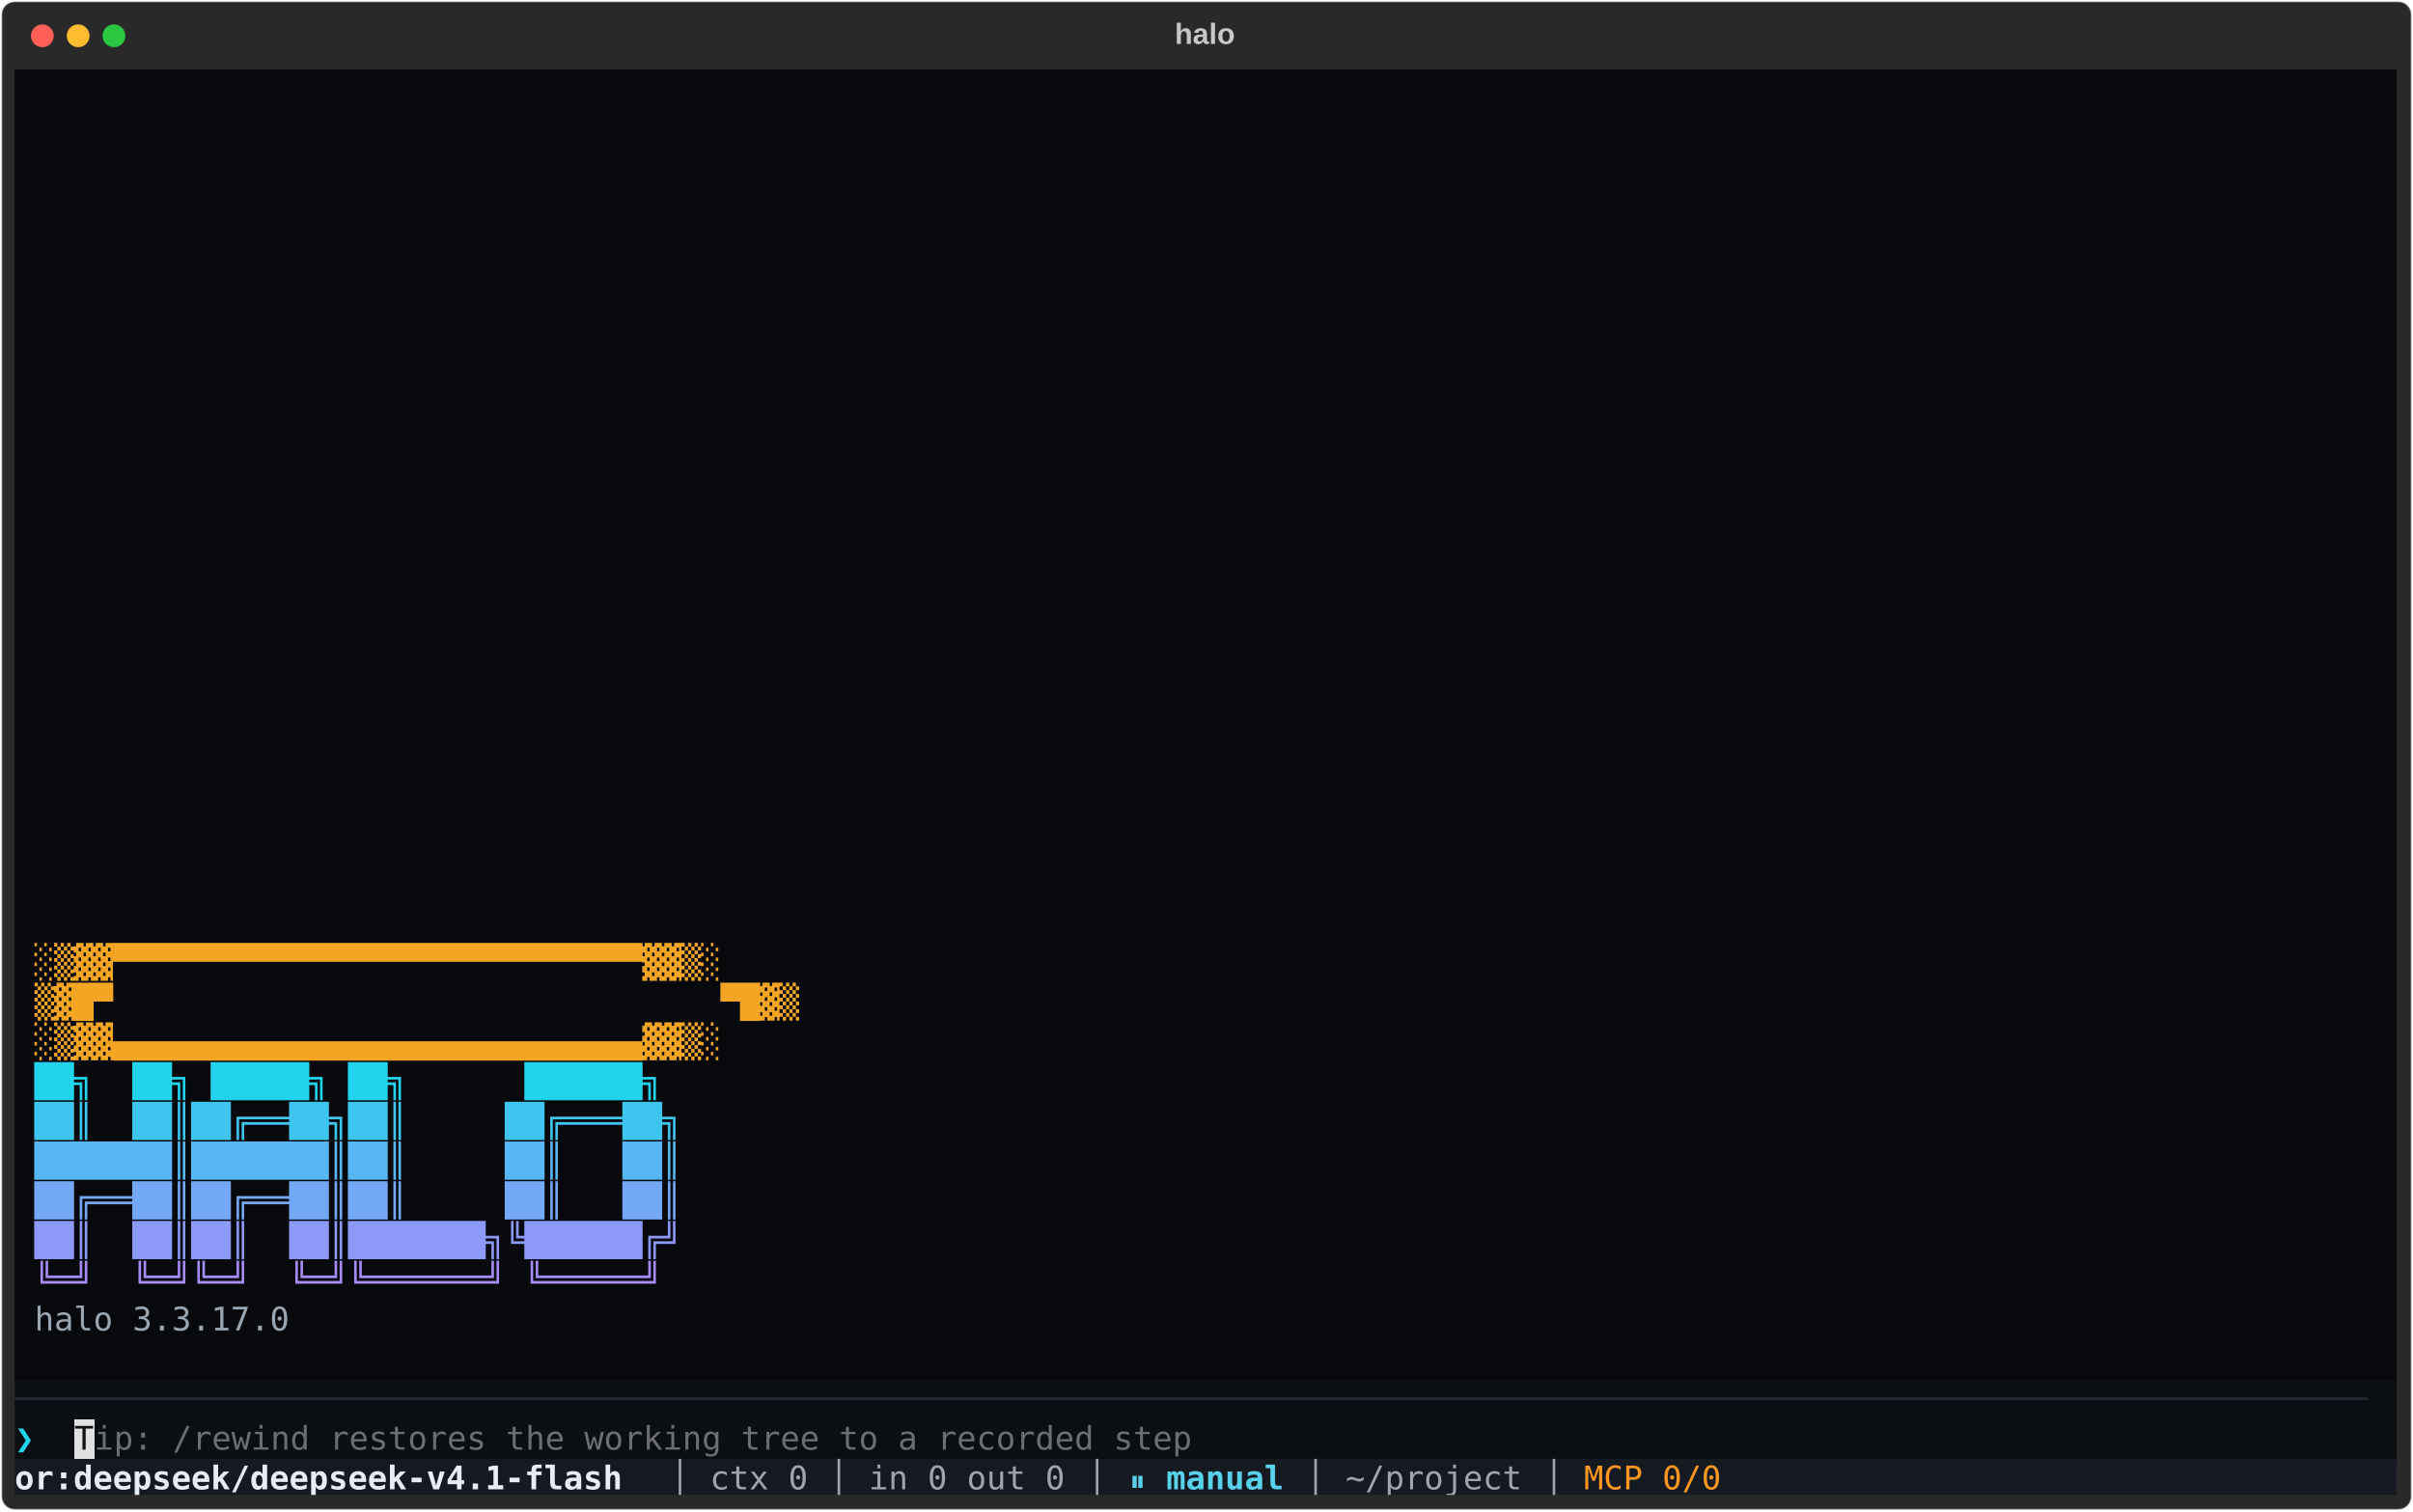
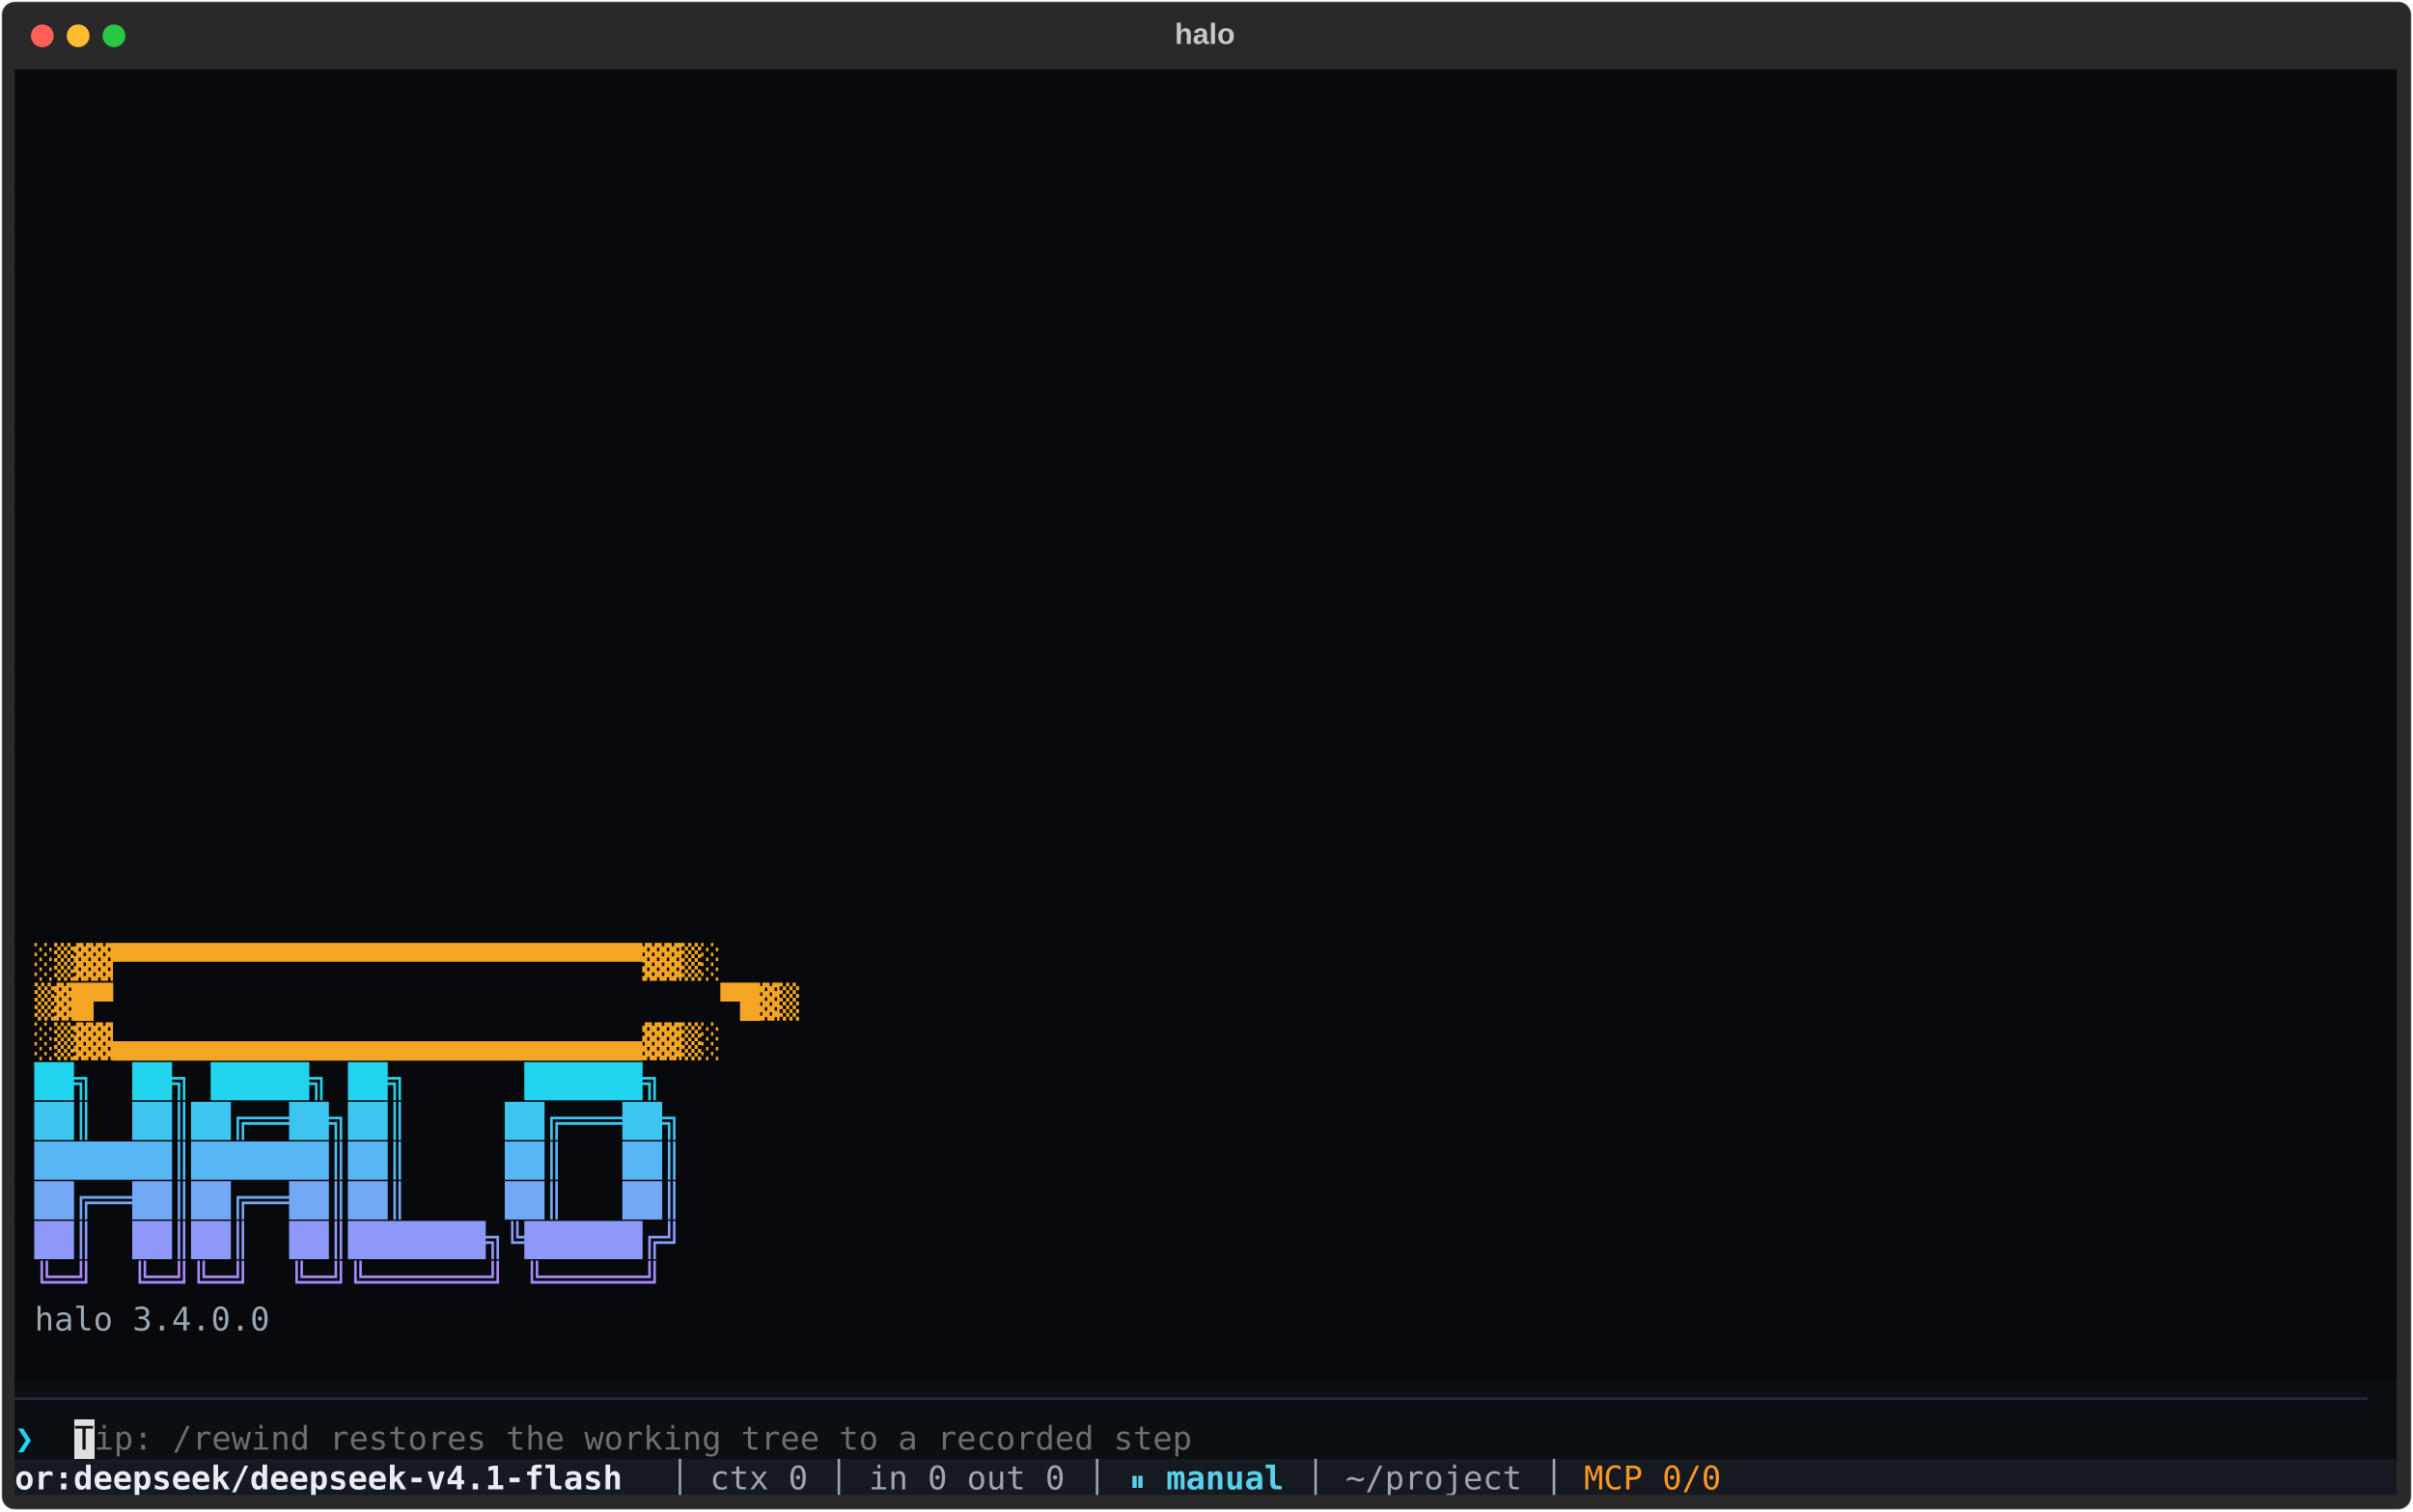
<svg xmlns="http://www.w3.org/2000/svg" class="rich-terminal" width="1482" height="928.4" viewBox="0 0 1482 928.4">
  <style>

    @font-face {
        font-family: "Fira Code";
        src: local("FiraCode-Regular"),
                url("https://cdnjs.cloudflare.com/ajax/libs/firacode/6.2.0/woff2/FiraCode-Regular.woff2") format("woff2"),
                url("https://cdnjs.cloudflare.com/ajax/libs/firacode/6.2.0/woff/FiraCode-Regular.woff") format("woff");
        font-style: normal;
        font-weight: 400;
    }
    @font-face {
        font-family: "Fira Code";
        src: local("FiraCode-Bold"),
                url("https://cdnjs.cloudflare.com/ajax/libs/firacode/6.2.0/woff2/FiraCode-Bold.woff2") format("woff2"),
                url("https://cdnjs.cloudflare.com/ajax/libs/firacode/6.2.0/woff/FiraCode-Bold.woff") format("woff");
        font-style: bold;
        font-weight: 700;
    }

    .terminal-0-matrix {
        font-family: Fira Code, monospace;
        font-size: 20px;
        line-height: 24.4px;
        font-variant-east-asian: full-width;
    }

    .terminal-0-title {
        font-size: 18px;
        font-weight: bold;
        font-family: arial;
    }

    .terminal-0-r1 { fill: #c5c8c6 }
.terminal-0-r2 { fill: #f5a524;font-weight: bold }
.terminal-0-r3 { fill: #22d3ee;font-weight: bold }
.terminal-0-r4 { fill: #3dc5f0;font-weight: bold }
.terminal-0-r5 { fill: #57b6f3;font-weight: bold }
.terminal-0-r6 { fill: #72a8f5;font-weight: bold }
.terminal-0-r7 { fill: #8c99f8;font-weight: bold }
.terminal-0-r8 { fill: #a78bfa;font-weight: bold }
.terminal-0-r9 { fill: #9aa6b2 }
.terminal-0-r10 { fill: #232a33 }
.terminal-0-r11 { fill: #121212 }
.terminal-0-r12 { fill: #6c6e70 }
.terminal-0-r13 { fill: #e6edf3;font-weight: bold }
.terminal-0-r14 { fill: #9ea5ab }
.terminal-0-r15 { fill: #58d1eb;font-weight: bold }
.terminal-0-r16 { fill: #fd971f }
    </style>
  <defs>
    <clipPath id="terminal-0-clip-terminal">
      <rect x="0" y="0" width="1463.0" height="877.4" />
    </clipPath>
    <clipPath id="terminal-0-line-0">
      <rect x="0" y="1.5" width="1464" height="24.65" />
    </clipPath>
    <clipPath id="terminal-0-line-1">
      <rect x="0" y="25.9" width="1464" height="24.65" />
    </clipPath>
    <clipPath id="terminal-0-line-2">
      <rect x="0" y="50.3" width="1464" height="24.65" />
    </clipPath>
    <clipPath id="terminal-0-line-3">
      <rect x="0" y="74.7" width="1464" height="24.65" />
    </clipPath>
    <clipPath id="terminal-0-line-4">
      <rect x="0" y="99.1" width="1464" height="24.65" />
    </clipPath>
    <clipPath id="terminal-0-line-5">
      <rect x="0" y="123.5" width="1464" height="24.65" />
    </clipPath>
    <clipPath id="terminal-0-line-6">
      <rect x="0" y="147.9" width="1464" height="24.65" />
    </clipPath>
    <clipPath id="terminal-0-line-7">
      <rect x="0" y="172.3" width="1464" height="24.65" />
    </clipPath>
    <clipPath id="terminal-0-line-8">
      <rect x="0" y="196.7" width="1464" height="24.65" />
    </clipPath>
    <clipPath id="terminal-0-line-9">
      <rect x="0" y="221.1" width="1464" height="24.65" />
    </clipPath>
    <clipPath id="terminal-0-line-10">
      <rect x="0" y="245.5" width="1464" height="24.65" />
    </clipPath>
    <clipPath id="terminal-0-line-11">
      <rect x="0" y="269.9" width="1464" height="24.65" />
    </clipPath>
    <clipPath id="terminal-0-line-12">
      <rect x="0" y="294.3" width="1464" height="24.65" />
    </clipPath>
    <clipPath id="terminal-0-line-13">
      <rect x="0" y="318.7" width="1464" height="24.65" />
    </clipPath>
    <clipPath id="terminal-0-line-14">
      <rect x="0" y="343.1" width="1464" height="24.65" />
    </clipPath>
    <clipPath id="terminal-0-line-15">
      <rect x="0" y="367.5" width="1464" height="24.65" />
    </clipPath>
    <clipPath id="terminal-0-line-16">
      <rect x="0" y="391.9" width="1464" height="24.65" />
    </clipPath>
    <clipPath id="terminal-0-line-17">
      <rect x="0" y="416.3" width="1464" height="24.65" />
    </clipPath>
    <clipPath id="terminal-0-line-18">
      <rect x="0" y="440.7" width="1464" height="24.65" />
    </clipPath>
    <clipPath id="terminal-0-line-19">
      <rect x="0" y="465.1" width="1464" height="24.65" />
    </clipPath>
    <clipPath id="terminal-0-line-20">
      <rect x="0" y="489.5" width="1464" height="24.65" />
    </clipPath>
    <clipPath id="terminal-0-line-21">
      <rect x="0" y="513.9" width="1464" height="24.65" />
    </clipPath>
    <clipPath id="terminal-0-line-22">
      <rect x="0" y="538.3" width="1464" height="24.65" />
    </clipPath>
    <clipPath id="terminal-0-line-23">
      <rect x="0" y="562.7" width="1464" height="24.65" />
    </clipPath>
    <clipPath id="terminal-0-line-24">
      <rect x="0" y="587.1" width="1464" height="24.65" />
    </clipPath>
    <clipPath id="terminal-0-line-25">
      <rect x="0" y="611.5" width="1464" height="24.65" />
    </clipPath>
    <clipPath id="terminal-0-line-26">
      <rect x="0" y="635.9" width="1464" height="24.65" />
    </clipPath>
    <clipPath id="terminal-0-line-27">
      <rect x="0" y="660.3" width="1464" height="24.65" />
    </clipPath>
    <clipPath id="terminal-0-line-28">
      <rect x="0" y="684.7" width="1464" height="24.65" />
    </clipPath>
    <clipPath id="terminal-0-line-29">
      <rect x="0" y="709.1" width="1464" height="24.65" />
    </clipPath>
    <clipPath id="terminal-0-line-30">
      <rect x="0" y="733.5" width="1464" height="24.65" />
    </clipPath>
    <clipPath id="terminal-0-line-31">
      <rect x="0" y="757.9" width="1464" height="24.65" />
    </clipPath>
    <clipPath id="terminal-0-line-32">
      <rect x="0" y="782.3" width="1464" height="24.65" />
    </clipPath>
    <clipPath id="terminal-0-line-33">
      <rect x="0" y="806.7" width="1464" height="24.65" />
    </clipPath>
    <clipPath id="terminal-0-line-34">
      <rect x="0" y="831.1" width="1464" height="24.65" />
    </clipPath>
  </defs>
  <rect fill="#292929" stroke="rgba(255,255,255,0.35)" stroke-width="1" x="1" y="1" width="1480" height="926.4" rx="8" />
  <text class="terminal-0-title" fill="#c5c8c6" text-anchor="middle" x="740" y="27">halo</text>
  <g transform="translate(26,22)">
    <circle cx="0" cy="0" r="7" fill="#ff5f57" />
    <circle cx="22" cy="0" r="7" fill="#febc2e" />
    <circle cx="44" cy="0" r="7" fill="#28c840" />
  </g>
  <g transform="translate(9, 41)" clip-path="url(#terminal-0-clip-terminal)">
    <rect fill="#07090c" x="0" y="1.5" width="12.2" height="24.65" shape-rendering="crispEdges" />
    <rect fill="#07090c" x="12.2" y="1.5" width="1439.6" height="24.65" shape-rendering="crispEdges" />
    <rect fill="#07090c" x="1451.8" y="1.5" width="12.2" height="24.65" shape-rendering="crispEdges" />
    <rect fill="#07090c" x="0" y="25.9" width="12.2" height="24.65" shape-rendering="crispEdges" />
    <rect fill="#07090c" x="12.2" y="25.9" width="1439.6" height="24.65" shape-rendering="crispEdges" />
    <rect fill="#07090c" x="1451.8" y="25.9" width="12.2" height="24.65" shape-rendering="crispEdges" />
    <rect fill="#07090c" x="0" y="50.3" width="12.2" height="24.65" shape-rendering="crispEdges" />
    <rect fill="#07090c" x="12.2" y="50.3" width="1439.6" height="24.65" shape-rendering="crispEdges" />
    <rect fill="#07090c" x="1451.8" y="50.3" width="12.2" height="24.65" shape-rendering="crispEdges" />
    <rect fill="#07090c" x="0" y="74.7" width="12.2" height="24.65" shape-rendering="crispEdges" />
    <rect fill="#07090c" x="12.2" y="74.7" width="1439.6" height="24.65" shape-rendering="crispEdges" />
    <rect fill="#07090c" x="1451.8" y="74.7" width="12.2" height="24.65" shape-rendering="crispEdges" />
    <rect fill="#07090c" x="0" y="99.1" width="12.2" height="24.65" shape-rendering="crispEdges" />
    <rect fill="#07090c" x="12.2" y="99.1" width="1439.6" height="24.65" shape-rendering="crispEdges" />
    <rect fill="#07090c" x="1451.8" y="99.1" width="12.2" height="24.65" shape-rendering="crispEdges" />
    <rect fill="#07090c" x="0" y="123.5" width="12.2" height="24.65" shape-rendering="crispEdges" />
    <rect fill="#07090c" x="12.2" y="123.5" width="1439.6" height="24.65" shape-rendering="crispEdges" />
    <rect fill="#07090c" x="1451.8" y="123.5" width="12.2" height="24.65" shape-rendering="crispEdges" />
    <rect fill="#07090c" x="0" y="147.9" width="12.2" height="24.65" shape-rendering="crispEdges" />
    <rect fill="#07090c" x="12.2" y="147.9" width="1439.6" height="24.65" shape-rendering="crispEdges" />
    <rect fill="#07090c" x="1451.8" y="147.9" width="12.2" height="24.65" shape-rendering="crispEdges" />
    <rect fill="#07090c" x="0" y="172.3" width="12.2" height="24.65" shape-rendering="crispEdges" />
    <rect fill="#07090c" x="12.2" y="172.3" width="1439.6" height="24.65" shape-rendering="crispEdges" />
    <rect fill="#07090c" x="1451.8" y="172.3" width="12.2" height="24.65" shape-rendering="crispEdges" />
    <rect fill="#07090c" x="0" y="196.7" width="12.2" height="24.65" shape-rendering="crispEdges" />
    <rect fill="#07090c" x="12.2" y="196.7" width="1439.6" height="24.65" shape-rendering="crispEdges" />
    <rect fill="#07090c" x="1451.8" y="196.7" width="12.2" height="24.65" shape-rendering="crispEdges" />
    <rect fill="#07090c" x="0" y="221.1" width="12.2" height="24.65" shape-rendering="crispEdges" />
    <rect fill="#07090c" x="12.2" y="221.1" width="1439.6" height="24.65" shape-rendering="crispEdges" />
    <rect fill="#07090c" x="1451.8" y="221.1" width="12.2" height="24.65" shape-rendering="crispEdges" />
    <rect fill="#07090c" x="0" y="245.5" width="12.2" height="24.65" shape-rendering="crispEdges" />
    <rect fill="#07090c" x="12.2" y="245.5" width="1439.6" height="24.65" shape-rendering="crispEdges" />
    <rect fill="#07090c" x="1451.8" y="245.5" width="12.2" height="24.65" shape-rendering="crispEdges" />
    <rect fill="#07090c" x="0" y="269.9" width="12.2" height="24.65" shape-rendering="crispEdges" />
    <rect fill="#07090c" x="12.2" y="269.9" width="1439.6" height="24.65" shape-rendering="crispEdges" />
    <rect fill="#07090c" x="1451.8" y="269.9" width="12.2" height="24.65" shape-rendering="crispEdges" />
    <rect fill="#07090c" x="0" y="294.3" width="12.2" height="24.65" shape-rendering="crispEdges" />
    <rect fill="#07090c" x="12.2" y="294.3" width="1439.6" height="24.65" shape-rendering="crispEdges" />
    <rect fill="#07090c" x="1451.8" y="294.3" width="12.2" height="24.65" shape-rendering="crispEdges" />
    <rect fill="#07090c" x="0" y="318.7" width="12.2" height="24.65" shape-rendering="crispEdges" />
    <rect fill="#07090c" x="12.2" y="318.7" width="1439.6" height="24.65" shape-rendering="crispEdges" />
    <rect fill="#07090c" x="1451.8" y="318.7" width="12.2" height="24.65" shape-rendering="crispEdges" />
    <rect fill="#07090c" x="0" y="343.1" width="12.2" height="24.65" shape-rendering="crispEdges" />
    <rect fill="#07090c" x="12.2" y="343.1" width="1439.6" height="24.65" shape-rendering="crispEdges" />
    <rect fill="#07090c" x="1451.8" y="343.1" width="12.2" height="24.65" shape-rendering="crispEdges" />
    <rect fill="#07090c" x="0" y="367.5" width="12.2" height="24.65" shape-rendering="crispEdges" />
    <rect fill="#07090c" x="12.2" y="367.5" width="1439.6" height="24.65" shape-rendering="crispEdges" />
    <rect fill="#07090c" x="1451.8" y="367.5" width="12.2" height="24.65" shape-rendering="crispEdges" />
    <rect fill="#07090c" x="0" y="391.9" width="12.2" height="24.65" shape-rendering="crispEdges" />
    <rect fill="#07090c" x="12.2" y="391.9" width="1439.6" height="24.65" shape-rendering="crispEdges" />
    <rect fill="#07090c" x="1451.8" y="391.9" width="12.2" height="24.65" shape-rendering="crispEdges" />
    <rect fill="#07090c" x="0" y="416.3" width="12.2" height="24.65" shape-rendering="crispEdges" />
    <rect fill="#07090c" x="12.2" y="416.3" width="1439.6" height="24.65" shape-rendering="crispEdges" />
    <rect fill="#07090c" x="1451.8" y="416.3" width="12.2" height="24.65" shape-rendering="crispEdges" />
    <rect fill="#07090c" x="0" y="440.7" width="12.2" height="24.65" shape-rendering="crispEdges" />
    <rect fill="#07090c" x="12.2" y="440.7" width="1439.6" height="24.65" shape-rendering="crispEdges" />
    <rect fill="#07090c" x="1451.8" y="440.7" width="12.2" height="24.65" shape-rendering="crispEdges" />
    <rect fill="#07090c" x="0" y="465.1" width="12.2" height="24.65" shape-rendering="crispEdges" />
    <rect fill="#07090c" x="12.2" y="465.1" width="1439.6" height="24.65" shape-rendering="crispEdges" />
    <rect fill="#07090c" x="1451.8" y="465.1" width="12.2" height="24.65" shape-rendering="crispEdges" />
    <rect fill="#07090c" x="0" y="489.5" width="12.2" height="24.65" shape-rendering="crispEdges" />
    <rect fill="#07090c" x="12.2" y="489.5" width="1439.6" height="24.65" shape-rendering="crispEdges" />
    <rect fill="#07090c" x="1451.8" y="489.5" width="12.2" height="24.65" shape-rendering="crispEdges" />
    <rect fill="#07090c" x="0" y="513.9" width="12.2" height="24.65" shape-rendering="crispEdges" />
    <rect fill="#07090c" x="12.2" y="513.9" width="1439.6" height="24.65" shape-rendering="crispEdges" />
    <rect fill="#07090c" x="1451.8" y="513.9" width="12.2" height="24.65" shape-rendering="crispEdges" />
    <rect fill="#07090c" x="0" y="538.3" width="12.2" height="24.65" shape-rendering="crispEdges" />
    <rect fill="#07090c" x="12.2" y="538.3" width="475.8" height="24.65" shape-rendering="crispEdges" />
    <rect fill="#07090c" x="488" y="538.3" width="963.8" height="24.65" shape-rendering="crispEdges" />
    <rect fill="#07090c" x="1451.8" y="538.3" width="12.2" height="24.65" shape-rendering="crispEdges" />
    <rect fill="#07090c" x="0" y="562.7" width="12.2" height="24.65" shape-rendering="crispEdges" />
    <rect fill="#07090c" x="12.2" y="562.7" width="500.2" height="24.65" shape-rendering="crispEdges" />
    <rect fill="#07090c" x="512.4" y="562.7" width="939.4" height="24.65" shape-rendering="crispEdges" />
    <rect fill="#07090c" x="1451.8" y="562.7" width="12.2" height="24.65" shape-rendering="crispEdges" />
    <rect fill="#07090c" x="0" y="587.1" width="12.2" height="24.65" shape-rendering="crispEdges" />
    <rect fill="#07090c" x="12.2" y="587.1" width="475.8" height="24.65" shape-rendering="crispEdges" />
    <rect fill="#07090c" x="488" y="587.1" width="963.8" height="24.65" shape-rendering="crispEdges" />
    <rect fill="#07090c" x="1451.8" y="587.1" width="12.2" height="24.65" shape-rendering="crispEdges" />
    <rect fill="#07090c" x="0" y="611.5" width="12.2" height="24.65" shape-rendering="crispEdges" />
    <rect fill="#07090c" x="12.2" y="611.5" width="439.2" height="24.65" shape-rendering="crispEdges" />
    <rect fill="#07090c" x="451.4" y="611.5" width="1000.4" height="24.65" shape-rendering="crispEdges" />
    <rect fill="#07090c" x="1451.8" y="611.5" width="12.2" height="24.65" shape-rendering="crispEdges" />
    <rect fill="#07090c" x="0" y="635.9" width="12.2" height="24.65" shape-rendering="crispEdges" />
    <rect fill="#07090c" x="12.2" y="635.9" width="451.4" height="24.65" shape-rendering="crispEdges" />
    <rect fill="#07090c" x="463.6" y="635.9" width="988.2" height="24.65" shape-rendering="crispEdges" />
    <rect fill="#07090c" x="1451.8" y="635.9" width="12.2" height="24.65" shape-rendering="crispEdges" />
    <rect fill="#07090c" x="0" y="660.3" width="12.2" height="24.65" shape-rendering="crispEdges" />
    <rect fill="#07090c" x="12.2" y="660.3" width="451.4" height="24.65" shape-rendering="crispEdges" />
    <rect fill="#07090c" x="463.6" y="660.3" width="988.2" height="24.65" shape-rendering="crispEdges" />
    <rect fill="#07090c" x="1451.8" y="660.3" width="12.2" height="24.65" shape-rendering="crispEdges" />
    <rect fill="#07090c" x="0" y="684.7" width="12.2" height="24.65" shape-rendering="crispEdges" />
    <rect fill="#07090c" x="12.2" y="684.7" width="451.4" height="24.65" shape-rendering="crispEdges" />
    <rect fill="#07090c" x="463.6" y="684.7" width="988.2" height="24.65" shape-rendering="crispEdges" />
    <rect fill="#07090c" x="1451.8" y="684.7" width="12.2" height="24.65" shape-rendering="crispEdges" />
    <rect fill="#07090c" x="0" y="709.1" width="12.2" height="24.65" shape-rendering="crispEdges" />
    <rect fill="#07090c" x="12.2" y="709.1" width="451.4" height="24.65" shape-rendering="crispEdges" />
    <rect fill="#07090c" x="463.6" y="709.1" width="988.2" height="24.65" shape-rendering="crispEdges" />
    <rect fill="#07090c" x="1451.8" y="709.1" width="12.2" height="24.65" shape-rendering="crispEdges" />
    <rect fill="#07090c" x="0" y="733.5" width="12.2" height="24.65" shape-rendering="crispEdges" />
    <rect fill="#07090c" x="12.2" y="733.5" width="439.2" height="24.65" shape-rendering="crispEdges" />
    <rect fill="#07090c" x="451.4" y="733.5" width="1000.4" height="24.65" shape-rendering="crispEdges" />
    <rect fill="#07090c" x="1451.8" y="733.5" width="12.2" height="24.65" shape-rendering="crispEdges" />
    <rect fill="#07090c" x="0" y="757.9" width="12.2" height="24.65" shape-rendering="crispEdges" />
-     <rect fill="#07090c" x="12.2" y="757.9" width="158.6" height="24.65" shape-rendering="crispEdges" />
-     <rect fill="#07090c" x="170.8" y="757.9" width="1281" height="24.65" shape-rendering="crispEdges" />
+     <rect fill="#07090c" x="12.2" y="757.9" width="146.4" height="24.65" shape-rendering="crispEdges" />
+     <rect fill="#07090c" x="158.6" y="757.9" width="1293.2" height="24.65" shape-rendering="crispEdges" />
    <rect fill="#07090c" x="1451.8" y="757.9" width="12.2" height="24.65" shape-rendering="crispEdges" />
    <rect fill="#07090c" x="0" y="782.3" width="12.2" height="24.65" shape-rendering="crispEdges" />
    <rect fill="#07090c" x="12.2" y="782.3" width="1439.6" height="24.65" shape-rendering="crispEdges" />
    <rect fill="#07090c" x="1451.8" y="782.3" width="12.2" height="24.65" shape-rendering="crispEdges" />
    <rect fill="#0b0e12" x="0" y="806.7" width="1464" height="24.65" shape-rendering="crispEdges" />
    <rect fill="#0b0e12" x="0" y="831.1" width="12.2" height="24.65" shape-rendering="crispEdges" />
    <rect fill="#0b0e12" x="12.2" y="831.1" width="12.2" height="24.65" shape-rendering="crispEdges" />
    <rect fill="#0b0e12" x="24.4" y="831.1" width="12.2" height="24.65" shape-rendering="crispEdges" />
    <rect fill="#e0e0e0" x="36.6" y="831.1" width="12.2" height="24.65" shape-rendering="crispEdges" />
    <rect fill="#0b0e12" x="48.8" y="831.1" width="683.2" height="24.65" shape-rendering="crispEdges" />
    <rect fill="#0b0e12" x="732" y="831.1" width="719.8" height="24.65" shape-rendering="crispEdges" />
    <rect fill="#0b0e12" x="1451.8" y="831.1" width="12.2" height="24.65" shape-rendering="crispEdges" />
    <rect fill="#151a21" x="0" y="855.5" width="402.6" height="24.65" shape-rendering="crispEdges" />
    <rect fill="#151a21" x="402.6" y="855.5" width="24.4" height="24.65" shape-rendering="crispEdges" />
    <rect fill="#151a21" x="427" y="855.5" width="73.2" height="24.65" shape-rendering="crispEdges" />
    <rect fill="#151a21" x="500.2" y="855.5" width="24.4" height="24.65" shape-rendering="crispEdges" />
    <rect fill="#151a21" x="524.6" y="855.5" width="134.2" height="24.65" shape-rendering="crispEdges" />
    <rect fill="#151a21" x="658.8" y="855.5" width="24.4" height="24.65" shape-rendering="crispEdges" />
    <rect fill="#151a21" x="683.2" y="855.5" width="109.8" height="24.65" shape-rendering="crispEdges" />
    <rect fill="#151a21" x="793" y="855.5" width="24.4" height="24.65" shape-rendering="crispEdges" />
    <rect fill="#151a21" x="817.4" y="855.5" width="122" height="24.65" shape-rendering="crispEdges" />
    <rect fill="#151a21" x="939.4" y="855.5" width="24.4" height="24.65" shape-rendering="crispEdges" />
    <rect fill="#151a21" x="963.8" y="855.5" width="97.6" height="24.65" shape-rendering="crispEdges" />
    <rect fill="#151a21" x="1061.4" y="855.5" width="402.6" height="24.65" shape-rendering="crispEdges" />
    <g class="terminal-0-matrix">
      <text class="terminal-0-r1" x="1464" y="20" textLength="12.2" clip-path="url(#terminal-0-line-0)">
</text>
      <text class="terminal-0-r1" x="1464" y="44.4" textLength="12.2" clip-path="url(#terminal-0-line-1)">
</text>
      <text class="terminal-0-r1" x="1464" y="68.8" textLength="12.2" clip-path="url(#terminal-0-line-2)">
</text>
      <text class="terminal-0-r1" x="1464" y="93.2" textLength="12.2" clip-path="url(#terminal-0-line-3)">
</text>
      <text class="terminal-0-r1" x="1464" y="117.6" textLength="12.2" clip-path="url(#terminal-0-line-4)">
</text>
      <text class="terminal-0-r1" x="1464" y="142" textLength="12.2" clip-path="url(#terminal-0-line-5)">
</text>
      <text class="terminal-0-r1" x="1464" y="166.4" textLength="12.2" clip-path="url(#terminal-0-line-6)">
</text>
      <text class="terminal-0-r1" x="1464" y="190.8" textLength="12.2" clip-path="url(#terminal-0-line-7)">
</text>
      <text class="terminal-0-r1" x="1464" y="215.2" textLength="12.2" clip-path="url(#terminal-0-line-8)">
</text>
      <text class="terminal-0-r1" x="1464" y="239.6" textLength="12.2" clip-path="url(#terminal-0-line-9)">
</text>
      <text class="terminal-0-r1" x="1464" y="264" textLength="12.2" clip-path="url(#terminal-0-line-10)">
</text>
      <text class="terminal-0-r1" x="1464" y="288.4" textLength="12.2" clip-path="url(#terminal-0-line-11)">
</text>
      <text class="terminal-0-r1" x="1464" y="312.8" textLength="12.2" clip-path="url(#terminal-0-line-12)">
</text>
      <text class="terminal-0-r1" x="1464" y="337.2" textLength="12.2" clip-path="url(#terminal-0-line-13)">
</text>
      <text class="terminal-0-r1" x="1464" y="361.6" textLength="12.2" clip-path="url(#terminal-0-line-14)">
</text>
      <text class="terminal-0-r1" x="1464" y="386" textLength="12.2" clip-path="url(#terminal-0-line-15)">
</text>
      <text class="terminal-0-r1" x="1464" y="410.4" textLength="12.2" clip-path="url(#terminal-0-line-16)">
</text>
      <text class="terminal-0-r1" x="1464" y="434.8" textLength="12.2" clip-path="url(#terminal-0-line-17)">
</text>
      <text class="terminal-0-r1" x="1464" y="459.2" textLength="12.2" clip-path="url(#terminal-0-line-18)">
</text>
      <text class="terminal-0-r1" x="1464" y="483.6" textLength="12.2" clip-path="url(#terminal-0-line-19)">
</text>
      <text class="terminal-0-r1" x="1464" y="508" textLength="12.2" clip-path="url(#terminal-0-line-20)">
</text>
      <text class="terminal-0-r1" x="1464" y="532.4" textLength="12.2" clip-path="url(#terminal-0-line-21)">
</text>
      <text class="terminal-0-r2" x="12.2" y="556.8" textLength="475.8" clip-path="url(#terminal-0-line-22)">    ░▒▓▓▀▀▀▀▀▀▀▀▀▀▀▀▀▀▀▀▀▀▀▀▀▀▀▀▀▀▀▓▓▒░</text>
      <text class="terminal-0-r1" x="1464" y="556.8" textLength="12.2" clip-path="url(#terminal-0-line-22)">
</text>
      <text class="terminal-0-r2" x="12.2" y="581.2" textLength="500.2" clip-path="url(#terminal-0-line-23)">  ▒▓█▀                               ▀█▓▒</text>
      <text class="terminal-0-r1" x="1464" y="581.2" textLength="12.2" clip-path="url(#terminal-0-line-23)">
</text>
      <text class="terminal-0-r2" x="12.2" y="605.6" textLength="475.8" clip-path="url(#terminal-0-line-24)">    ░▒▓▓▄▄▄▄▄▄▄▄▄▄▄▄▄▄▄▄▄▄▄▄▄▄▄▄▄▄▄▓▓▒░</text>
      <text class="terminal-0-r1" x="1464" y="605.6" textLength="12.2" clip-path="url(#terminal-0-line-24)">
</text>
      <text class="terminal-0-r3" x="12.2" y="630" textLength="439.2" clip-path="url(#terminal-0-line-25)">    ██╗  ██╗ █████╗ ██╗      ██████╗</text>
      <text class="terminal-0-r1" x="1464" y="630" textLength="12.2" clip-path="url(#terminal-0-line-25)">
</text>
      <text class="terminal-0-r4" x="12.2" y="654.4" textLength="451.4" clip-path="url(#terminal-0-line-26)">    ██║  ██║██╔══██╗██║     ██╔═══██╗</text>
      <text class="terminal-0-r1" x="1464" y="654.4" textLength="12.2" clip-path="url(#terminal-0-line-26)">
</text>
      <text class="terminal-0-r5" x="12.2" y="678.8" textLength="451.4" clip-path="url(#terminal-0-line-27)">    ███████║███████║██║     ██║   ██║</text>
      <text class="terminal-0-r1" x="1464" y="678.8" textLength="12.2" clip-path="url(#terminal-0-line-27)">
</text>
      <text class="terminal-0-r6" x="12.2" y="703.2" textLength="451.4" clip-path="url(#terminal-0-line-28)">    ██╔══██║██╔══██║██║     ██║   ██║</text>
      <text class="terminal-0-r1" x="1464" y="703.2" textLength="12.2" clip-path="url(#terminal-0-line-28)">
</text>
      <text class="terminal-0-r7" x="12.2" y="727.6" textLength="451.4" clip-path="url(#terminal-0-line-29)">    ██║  ██║██║  ██║███████╗╚██████╔╝</text>
      <text class="terminal-0-r1" x="1464" y="727.6" textLength="12.2" clip-path="url(#terminal-0-line-29)">
</text>
      <text class="terminal-0-r8" x="12.2" y="752" textLength="439.2" clip-path="url(#terminal-0-line-30)">    ╚═╝  ╚═╝╚═╝  ╚═╝╚══════╝ ╚═════╝</text>
      <text class="terminal-0-r1" x="1464" y="752" textLength="12.2" clip-path="url(#terminal-0-line-30)">
</text>
-       <text class="terminal-0-r9" x="12.2" y="776.4" textLength="158.6" clip-path="url(#terminal-0-line-31)">halo 3.3.17.0</text>
+       <text class="terminal-0-r9" x="12.2" y="776.4" textLength="146.4" clip-path="url(#terminal-0-line-31)">halo 3.4.0.0</text>
      <text class="terminal-0-r1" x="1464" y="776.4" textLength="12.2" clip-path="url(#terminal-0-line-31)">
</text>
      <text class="terminal-0-r1" x="1464" y="800.8" textLength="12.2" clip-path="url(#terminal-0-line-32)">
</text>
      <text class="terminal-0-r10" x="0" y="825.2" textLength="1464" clip-path="url(#terminal-0-line-33)">────────────────────────────────────────────────────────────────────────────────────────────────────────────────────────</text>
      <text class="terminal-0-r1" x="1464" y="825.2" textLength="12.2" clip-path="url(#terminal-0-line-33)">
</text>
      <text class="terminal-0-r3" x="0" y="849.6" textLength="12.2" clip-path="url(#terminal-0-line-34)">❯</text>
      <text class="terminal-0-r11" x="36.6" y="849.6" textLength="12.2" clip-path="url(#terminal-0-line-34)">T</text>
      <text class="terminal-0-r12" x="48.8" y="849.6" textLength="683.2" clip-path="url(#terminal-0-line-34)">ip: /rewind restores the working tree to a recorded step</text>
      <text class="terminal-0-r1" x="1464" y="849.6" textLength="12.2" clip-path="url(#terminal-0-line-34)">
</text>
      <text class="terminal-0-r13" x="0" y="874" textLength="402.6" clip-path="url(#terminal-0-line-35)"> or:deepseek/deepseek-v4.1-flash </text>
      <text class="terminal-0-r14" x="402.6" y="874" textLength="24.4" clip-path="url(#terminal-0-line-35)">│ </text>
      <text class="terminal-0-r14" x="427" y="874" textLength="73.2" clip-path="url(#terminal-0-line-35)">ctx 0 </text>
      <text class="terminal-0-r14" x="500.2" y="874" textLength="24.4" clip-path="url(#terminal-0-line-35)">│ </text>
      <text class="terminal-0-r14" x="524.6" y="874" textLength="134.2" clip-path="url(#terminal-0-line-35)">in 0 out 0 </text>
      <text class="terminal-0-r14" x="658.8" y="874" textLength="24.4" clip-path="url(#terminal-0-line-35)">│ </text>
      <text class="terminal-0-r15" x="683.2" y="874" textLength="109.8" clip-path="url(#terminal-0-line-35)">⏸ manual </text>
      <text class="terminal-0-r14" x="793" y="874" textLength="24.4" clip-path="url(#terminal-0-line-35)">│ </text>
      <text class="terminal-0-r14" x="817.4" y="874" textLength="122" clip-path="url(#terminal-0-line-35)">~/project </text>
      <text class="terminal-0-r14" x="939.4" y="874" textLength="24.4" clip-path="url(#terminal-0-line-35)">│ </text>
      <text class="terminal-0-r16" x="963.8" y="874" textLength="97.6" clip-path="url(#terminal-0-line-35)">MCP 0/0 </text>
    </g>
  </g>
</svg>
